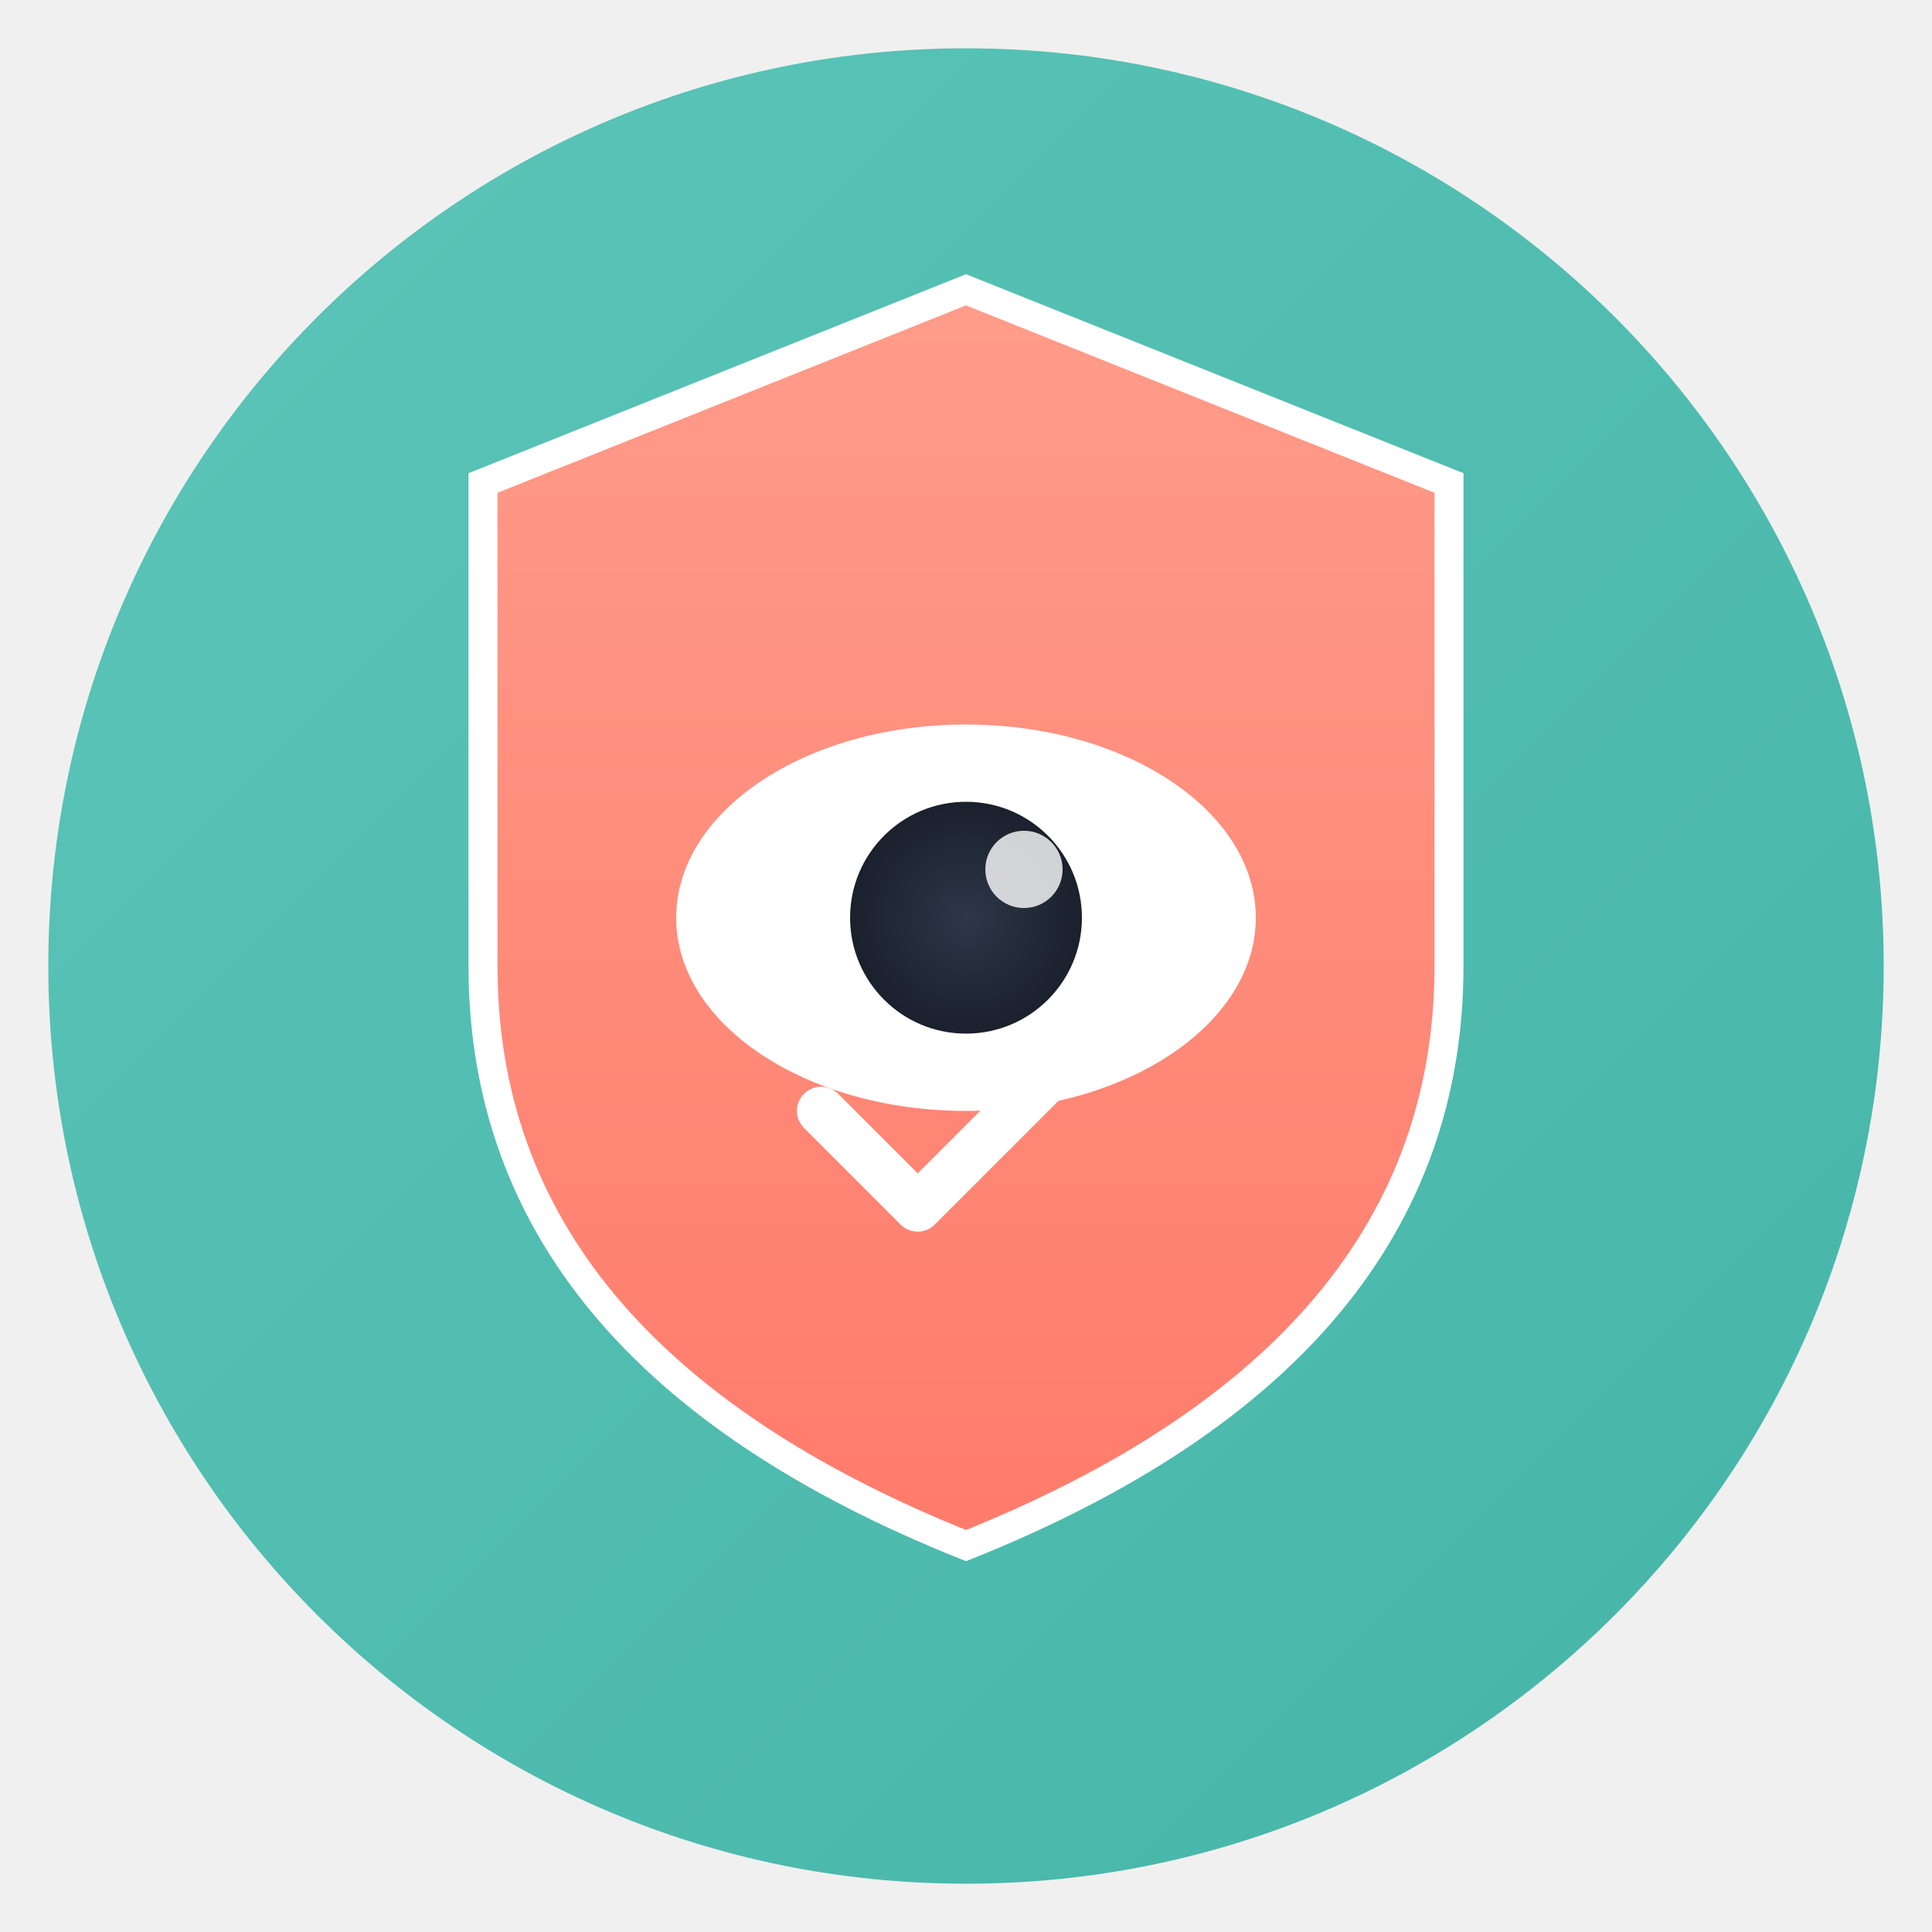
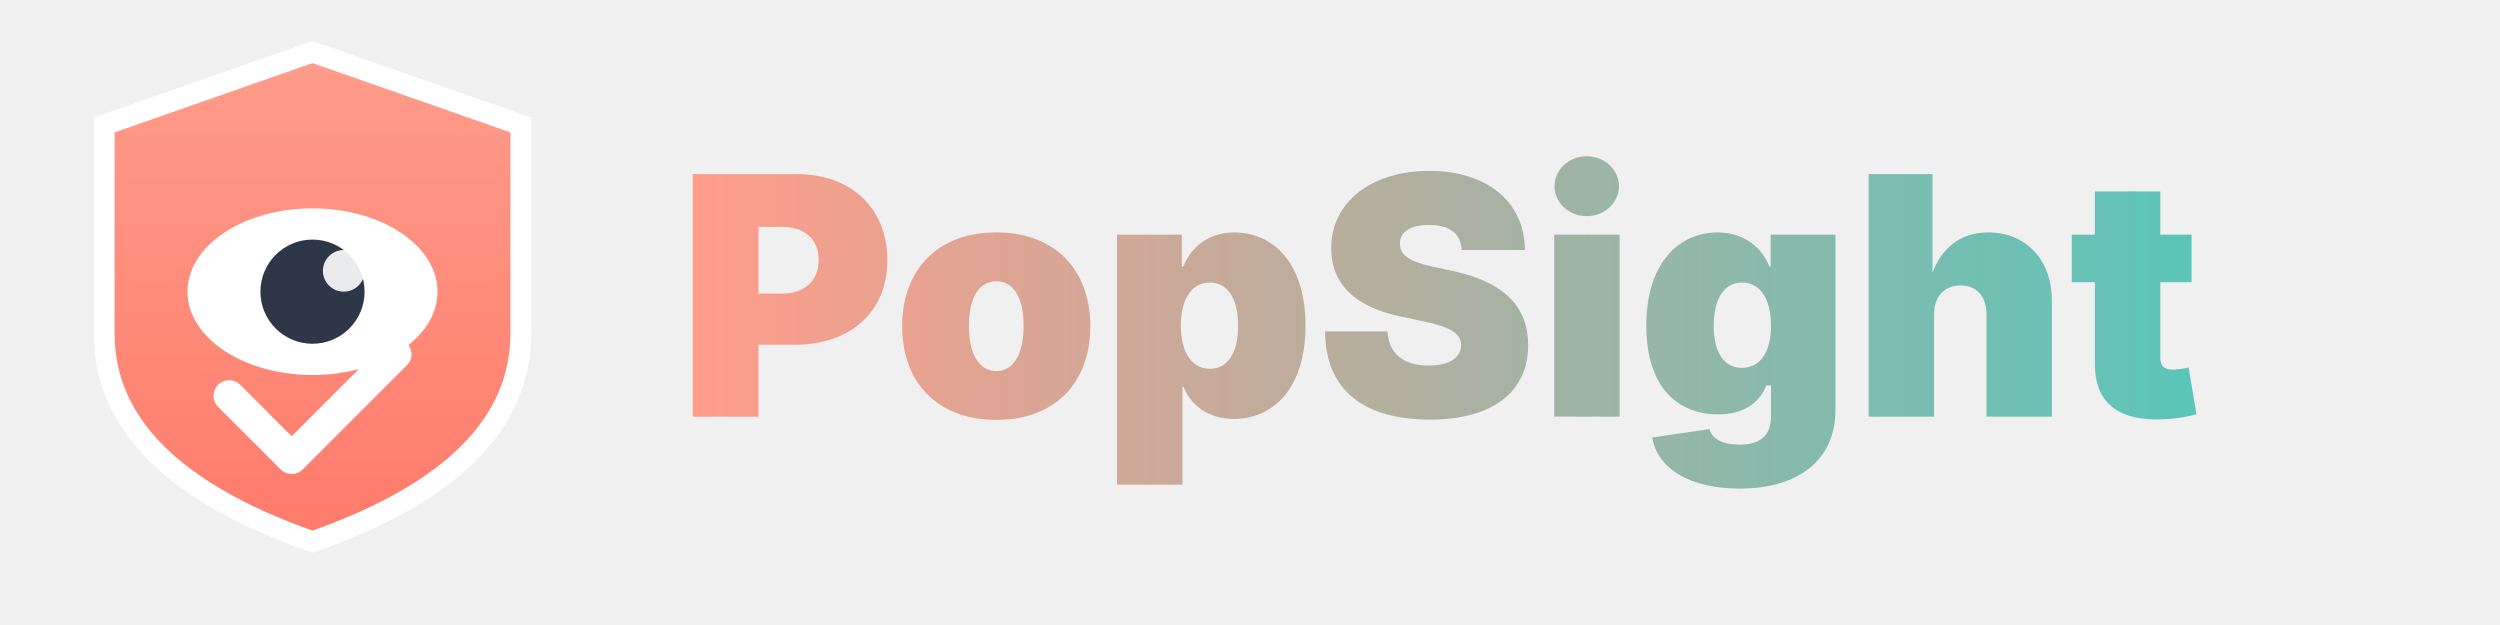
- <svg xmlns="http://www.w3.org/2000/svg" width="200" height="200" viewBox="0 0 200 200">
+ <svg xmlns="http://www.w3.org/2000/svg" width="240" height="60" viewBox="0 0 240 60">
  <defs>
-     <linearGradient id="bgGradient" x1="0%" y1="0%" x2="100%" y2="100%">
-       <stop offset="0%" style="stop-color:#5BC5B8;stop-opacity:1" />
-       <stop offset="100%" style="stop-color:#45B5A8;stop-opacity:1" />
-     </linearGradient>
    <linearGradient id="shieldGradient" x1="0%" y1="0%" x2="0%" y2="100%">
      <stop offset="0%" style="stop-color:#FF9C8A;stop-opacity:1" />
      <stop offset="100%" style="stop-color:#FF7B6B;stop-opacity:1" />
    </linearGradient>
+     <linearGradient id="textGradient" x1="0%" y1="0%" x2="100%" y2="0%">
+       <stop offset="0%" style="stop-color:#FF9C8A;stop-opacity:1" />
+       <stop offset="100%" style="stop-color:#5BC5B8;stop-opacity:1" />
+     </linearGradient>
  </defs>
-   <circle cx="100" cy="100" r="95" fill="url(#bgGradient)" />
-   <path d="M 100 30            L 150 50            L 150 100            Q 150 140, 100 160            Q 50 140, 50 100            L 50 50            Z" fill="url(#shieldGradient)" stroke="white" stroke-width="3" />
-   <ellipse cx="100" cy="95" rx="30" ry="20" fill="white" />
-   <defs>
-     <radialGradient id="pupilGradient">
-       <stop offset="0%" style="stop-color:#2D3748;stop-opacity:1" />
-       <stop offset="100%" style="stop-color:#1A202C;stop-opacity:1" />
-     </radialGradient>
-   </defs>
-   <circle cx="100" cy="95" r="12" fill="url(#pupilGradient)" />
-   <circle cx="106" cy="90" r="4" fill="white" opacity="0.8" />
-   <path d="M 85 115 L 95 125 L 115 105" stroke="white" stroke-width="5" stroke-linecap="round" stroke-linejoin="round" fill="none" />
+   <path d="M 30 5            L 50 12            L 50 32            Q 50 45, 30 52            Q 10 45, 10 32            L 10 12            Z" fill="url(#shieldGradient)" stroke="white" stroke-width="2" />
+   <ellipse cx="30" cy="28" rx="12" ry="8" fill="white" />
+   <circle cx="30" cy="28" r="5" fill="#2D3748" />
+   <circle cx="33" cy="26" r="2" fill="white" opacity="0.9" />
+   <path d="M 22 38 L 28 44 L 38 34" stroke="white" stroke-width="3" stroke-linecap="round" stroke-linejoin="round" fill="none" />
+   <text x="65" y="40" font-family="Inter, system-ui, -apple-system, sans-serif" font-size="32" font-weight="900" fill="url(#textGradient)">
+     PopSight
+   </text>
</svg>
